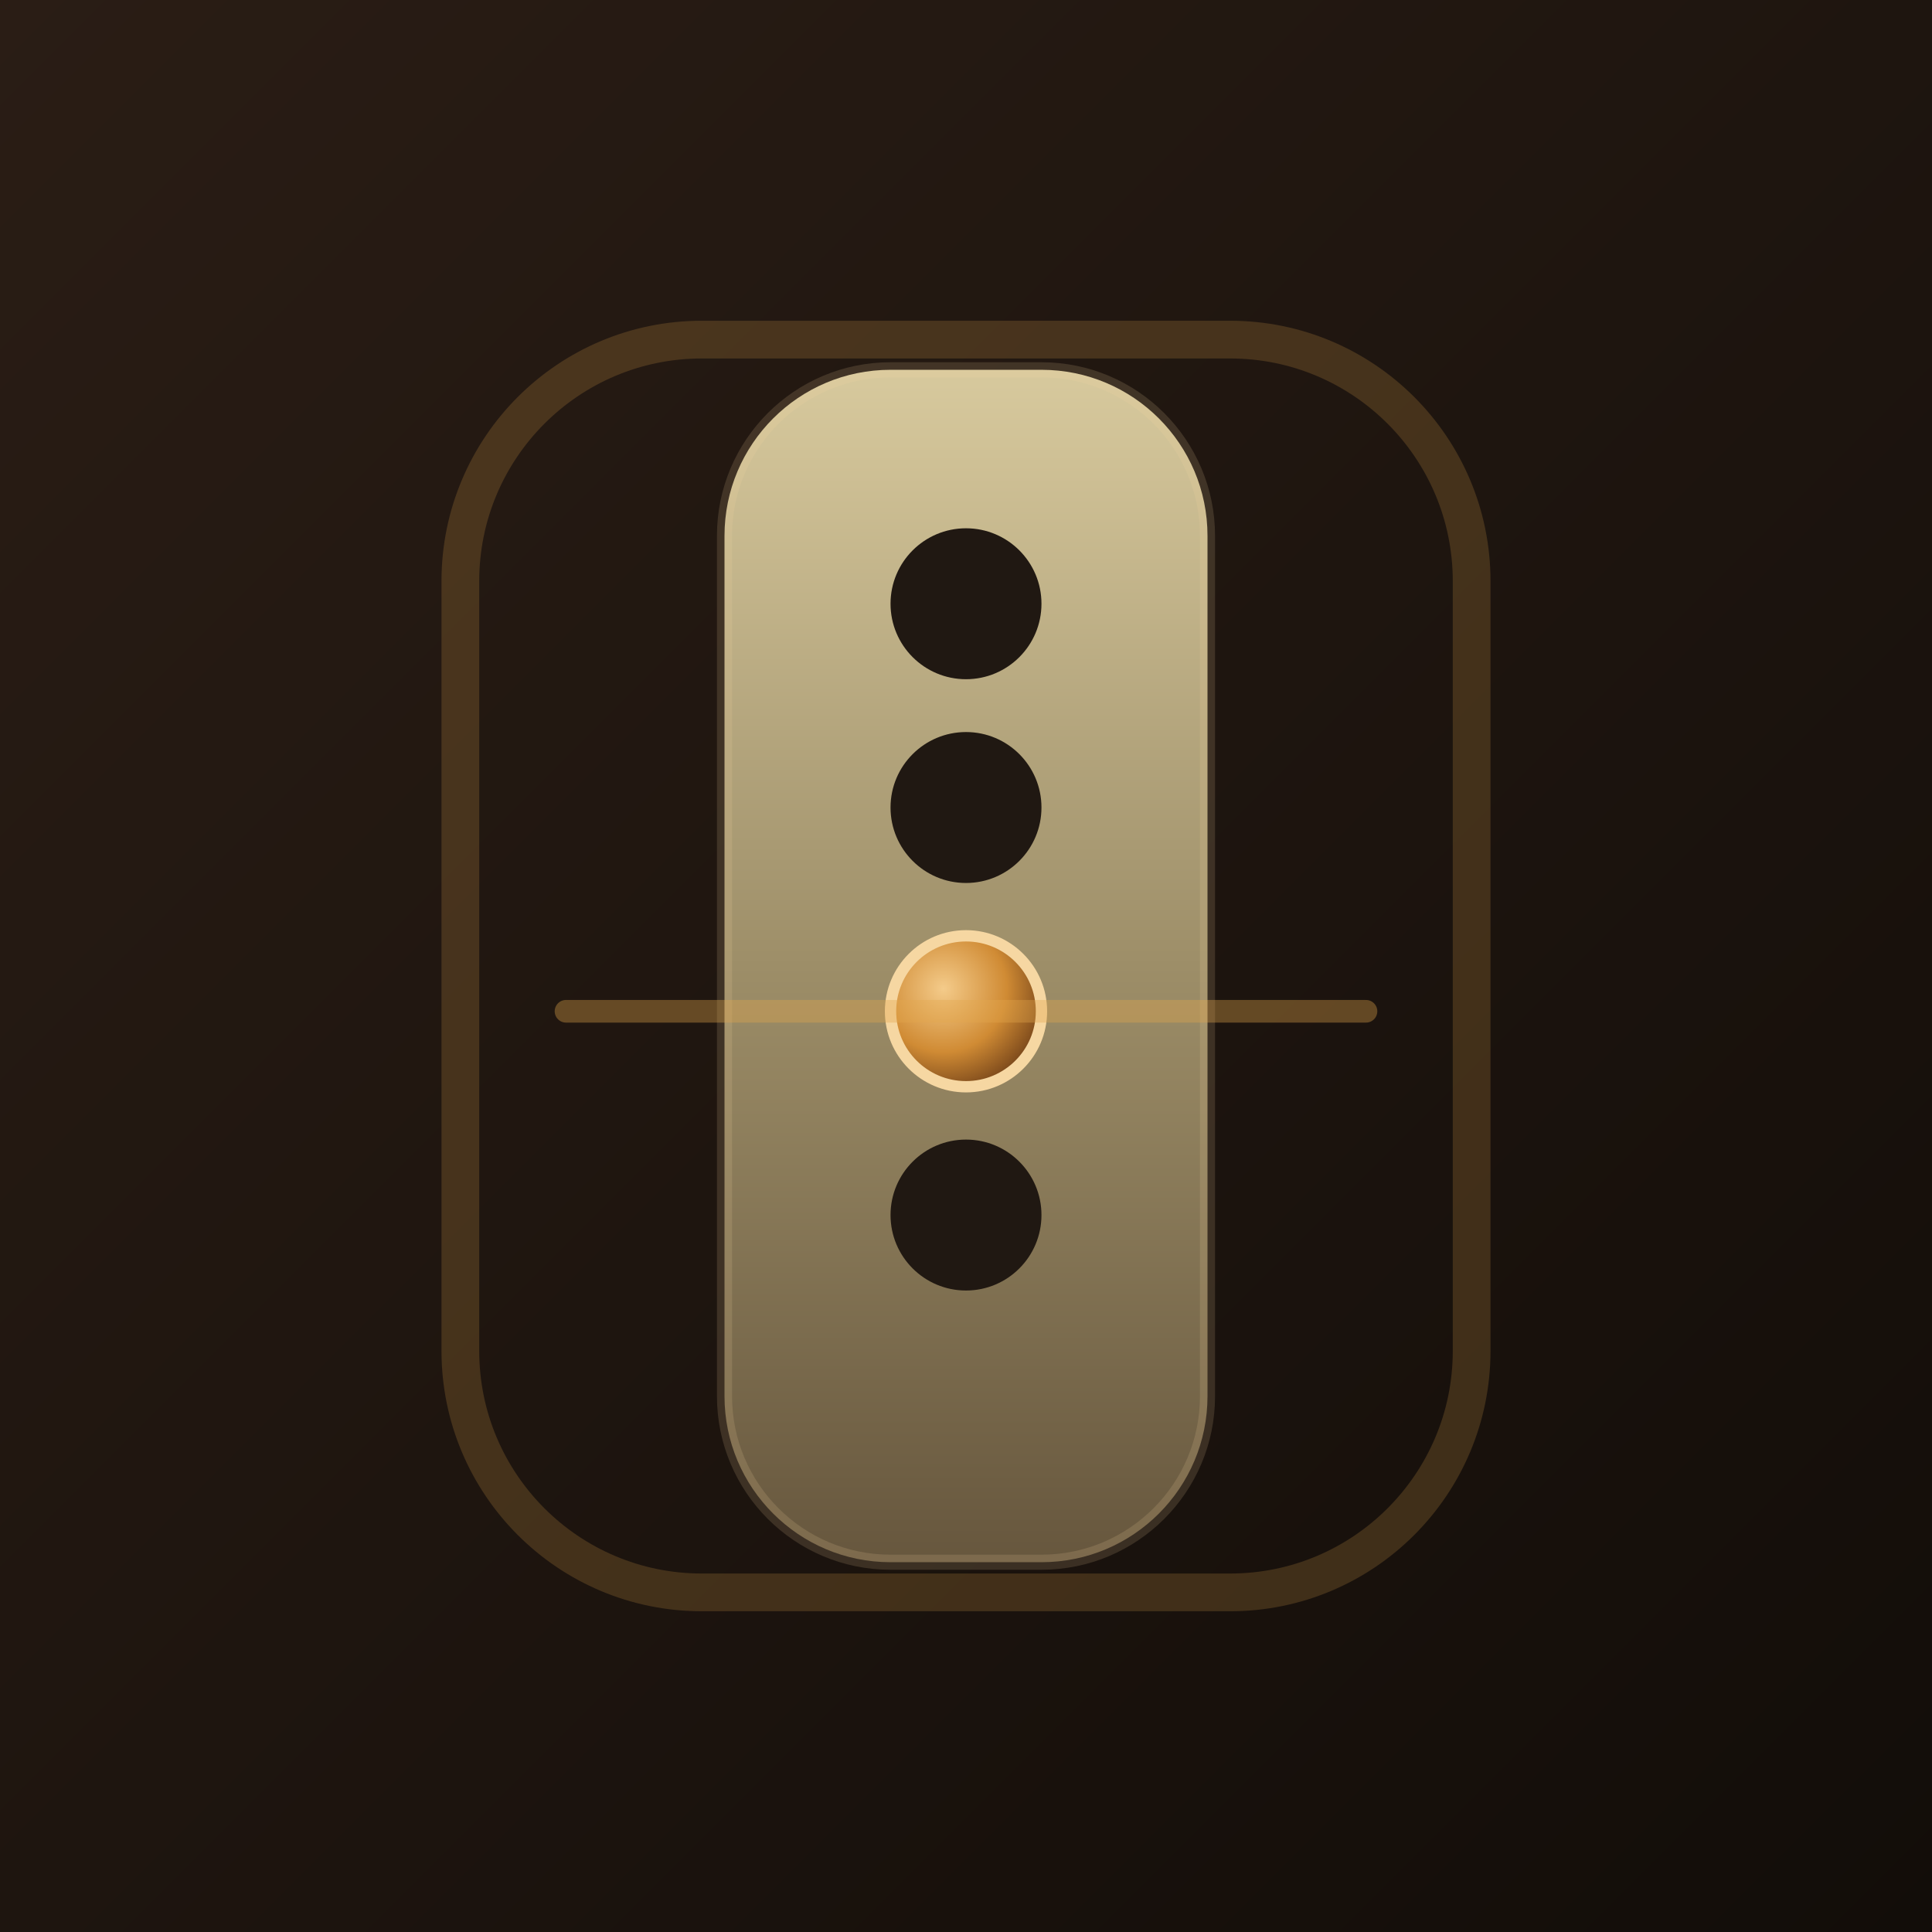
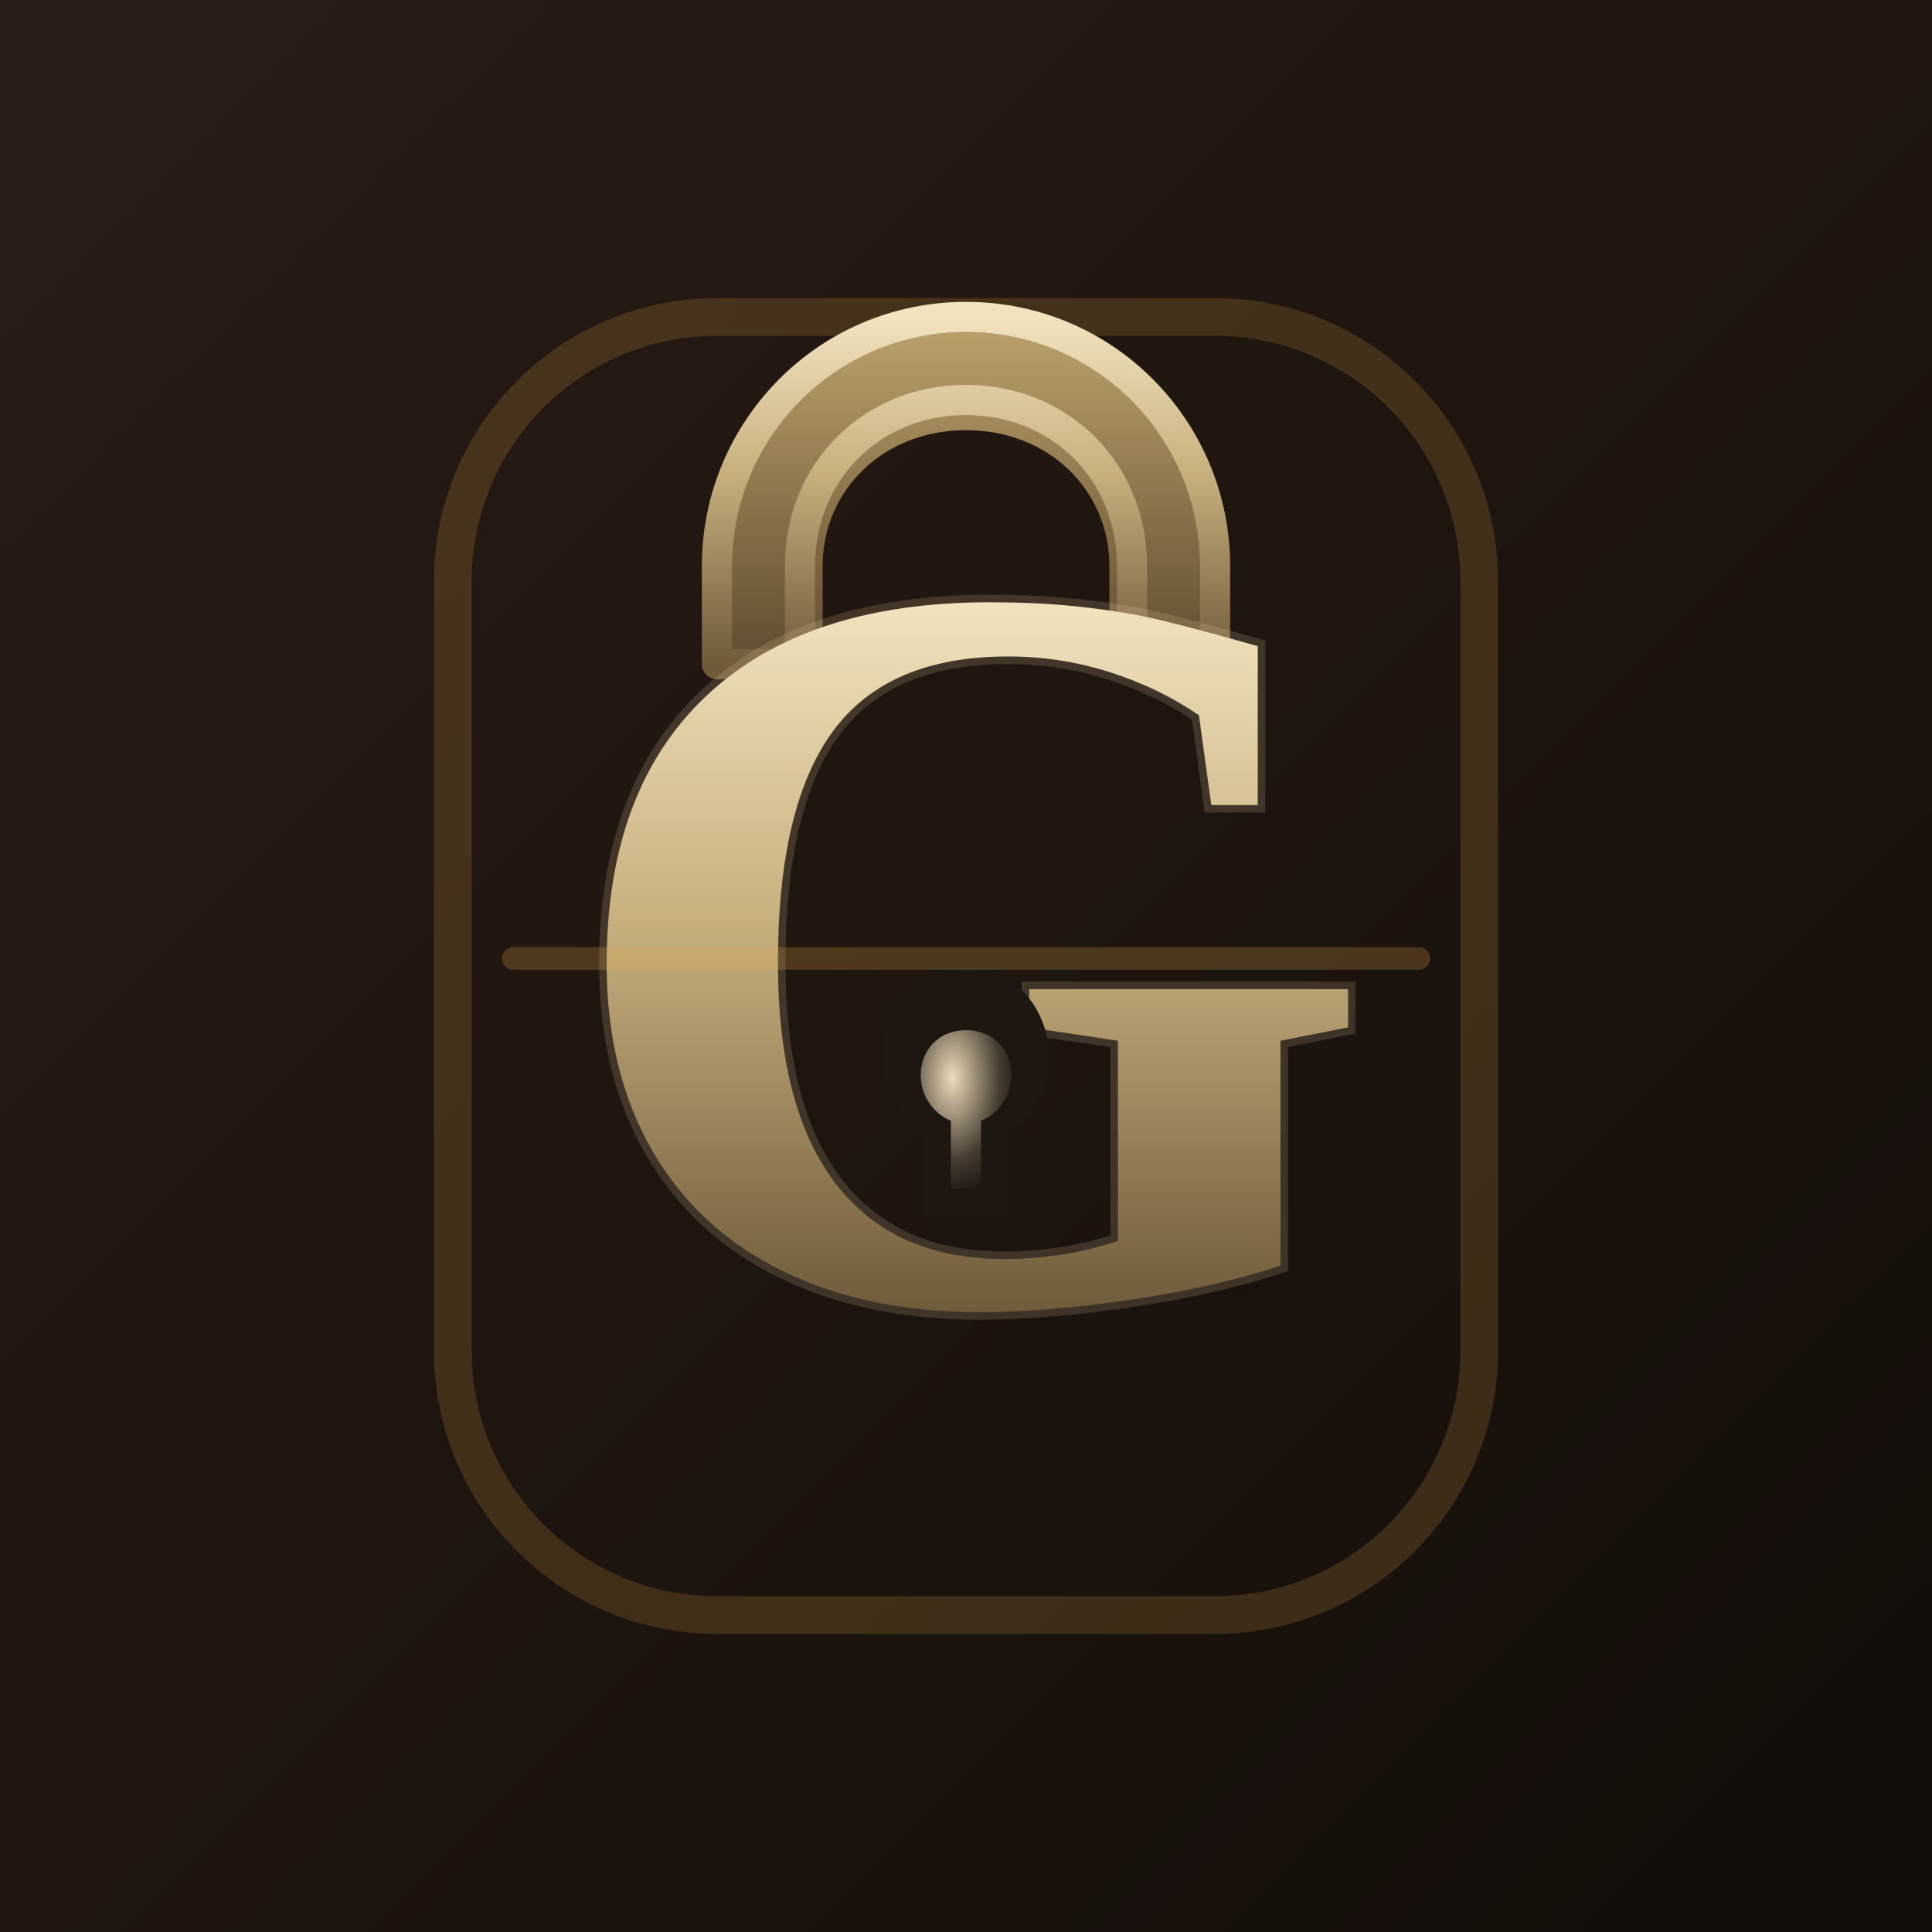
<svg xmlns="http://www.w3.org/2000/svg" viewBox="0 0 512 512">
  <defs>
    <linearGradient id="bg" x1="0" x2="1" y1="0" y2="1">
      <stop offset="0%" stop-color="#2a1d15" />
      <stop offset="100%" stop-color="#120d09" />
    </linearGradient>
    <linearGradient id="metal" x1="0" x2="0" y1="0" y2="1">
-       <stop offset="0%" stop-color="#d8ca9e" />
-       <stop offset="50%" stop-color="#9d8e68" />
-       <stop offset="100%" stop-color="#66563d" />
+       <stop offset="0%" stop-color="#f2e3bf" />
+       <stop offset="45%" stop-color="#c7b07e" />
+       <stop offset="100%" stop-color="#6f5a3a" />
    </linearGradient>
-     <radialGradient id="gem" cx="35%" cy="35%" r="70%">
-       <stop offset="0%" stop-color="#f4cb8a" />
-       <stop offset="60%" stop-color="#d08b34" />
-       <stop offset="100%" stop-color="#78461a" />
+     <linearGradient id="metalDim" x1="0" x2="0" y1="0" y2="1">
+       <stop offset="0%" stop-color="#b99f6a" />
+       <stop offset="100%" stop-color="#5d4a2e" />
+     </linearGradient>
+     <radialGradient id="highlight" cx="35%" cy="30%" r="75%">
+       <stop offset="0%" stop-color="#f8e7c4" stop-opacity=".95" />
+       <stop offset="70%" stop-color="#f8e7c4" stop-opacity=".18" />
+       <stop offset="100%" stop-color="#f8e7c4" stop-opacity="0" />
    </radialGradient>
  </defs>
  <rect width="512" height="512" fill="url(#bg)" />
-   <rect x="122" y="90" width="268" height="332" rx="64" fill="none" stroke="#e3a74d" stroke-opacity=".2" stroke-width="10" />
-   <rect x="192" y="98" width="128" height="316" rx="44" fill="url(#metal)" stroke="#f6d7a2" stroke-opacity=".15" stroke-width="4" />
-   <circle cx="256" cy="160" r="20" fill="#201812" />
-   <circle cx="256" cy="214" r="20" fill="#201812" />
-   <circle cx="256" cy="268" r="20" fill="url(#gem)" stroke="#f6d7a2" stroke-width="3" />
-   <circle cx="256" cy="322" r="20" fill="#201812" />
-   <path d="M150 268h212" stroke="#e3a74d" stroke-opacity=".36" stroke-width="6" stroke-linecap="round" />
+   <rect x="120" y="84" width="272" height="344" rx="70" fill="none" stroke="#e3a74d" stroke-opacity=".18" stroke-width="10" />
+   <path d="M192 178v-28c0-34 28-62 64-62s64 28 64 62v28h-26v-28c0-20-16-36-38-36s-38 16-38 36v28z" fill="url(#metalDim)" />
+   <path d="M190 176v-26c0-36 29-66 66-66s66 30 66 66v26h-22v-26c0-25-19-44-44-44s-44 19-44 44v26z" fill="none" stroke="url(#metal)" stroke-width="8" stroke-linecap="round" stroke-linejoin="round" />
+   <text x="256" y="345" text-anchor="middle" font-family="Georgia, 'Times New Roman', serif" font-size="280" font-weight="700" fill="url(#metal)" stroke="#f7e0b0" stroke-opacity=".16" stroke-width="4" paint-order="stroke fill">G</text>
+   <path d="M278 280c0-13-10-24-22-24s-22 11-22 24c0 9 4 16 11 20v22h22v-22c7-4 11-11 11-20z" fill="#1e1711" />
+   <path d="M256 273c-7 0-12 5-12 12 0 5 3 10 8 12v18h8v-18c5-2 8-7 8-12 0-7-5-12-12-12z" fill="url(#highlight)" />
+   <path d="M136 254h240" stroke="#e3a74d" stroke-opacity=".24" stroke-width="6" stroke-linecap="round" />
</svg>
